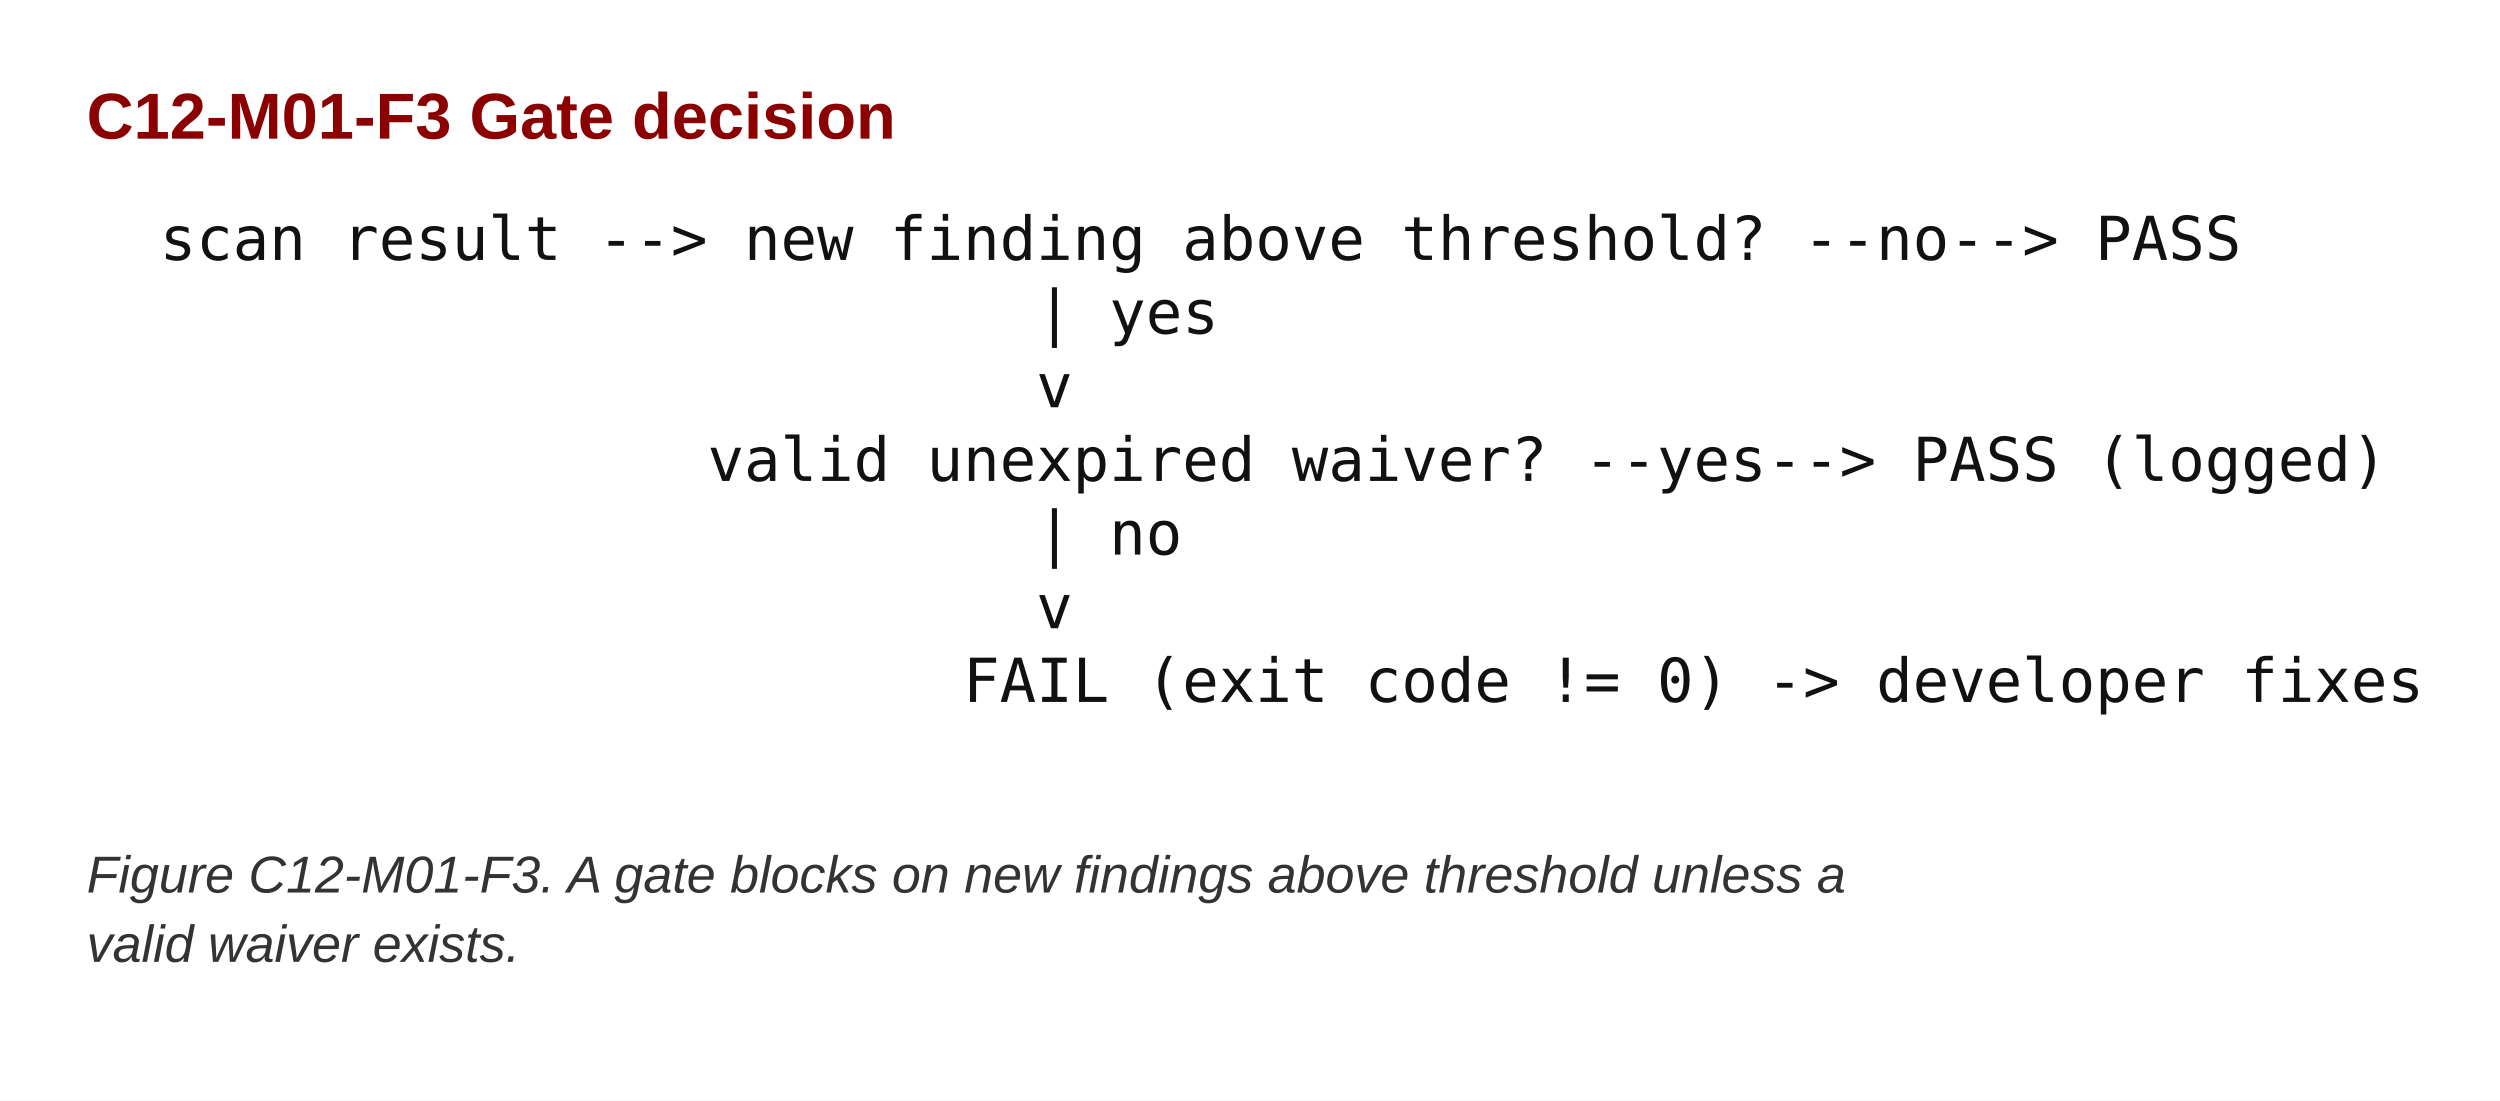
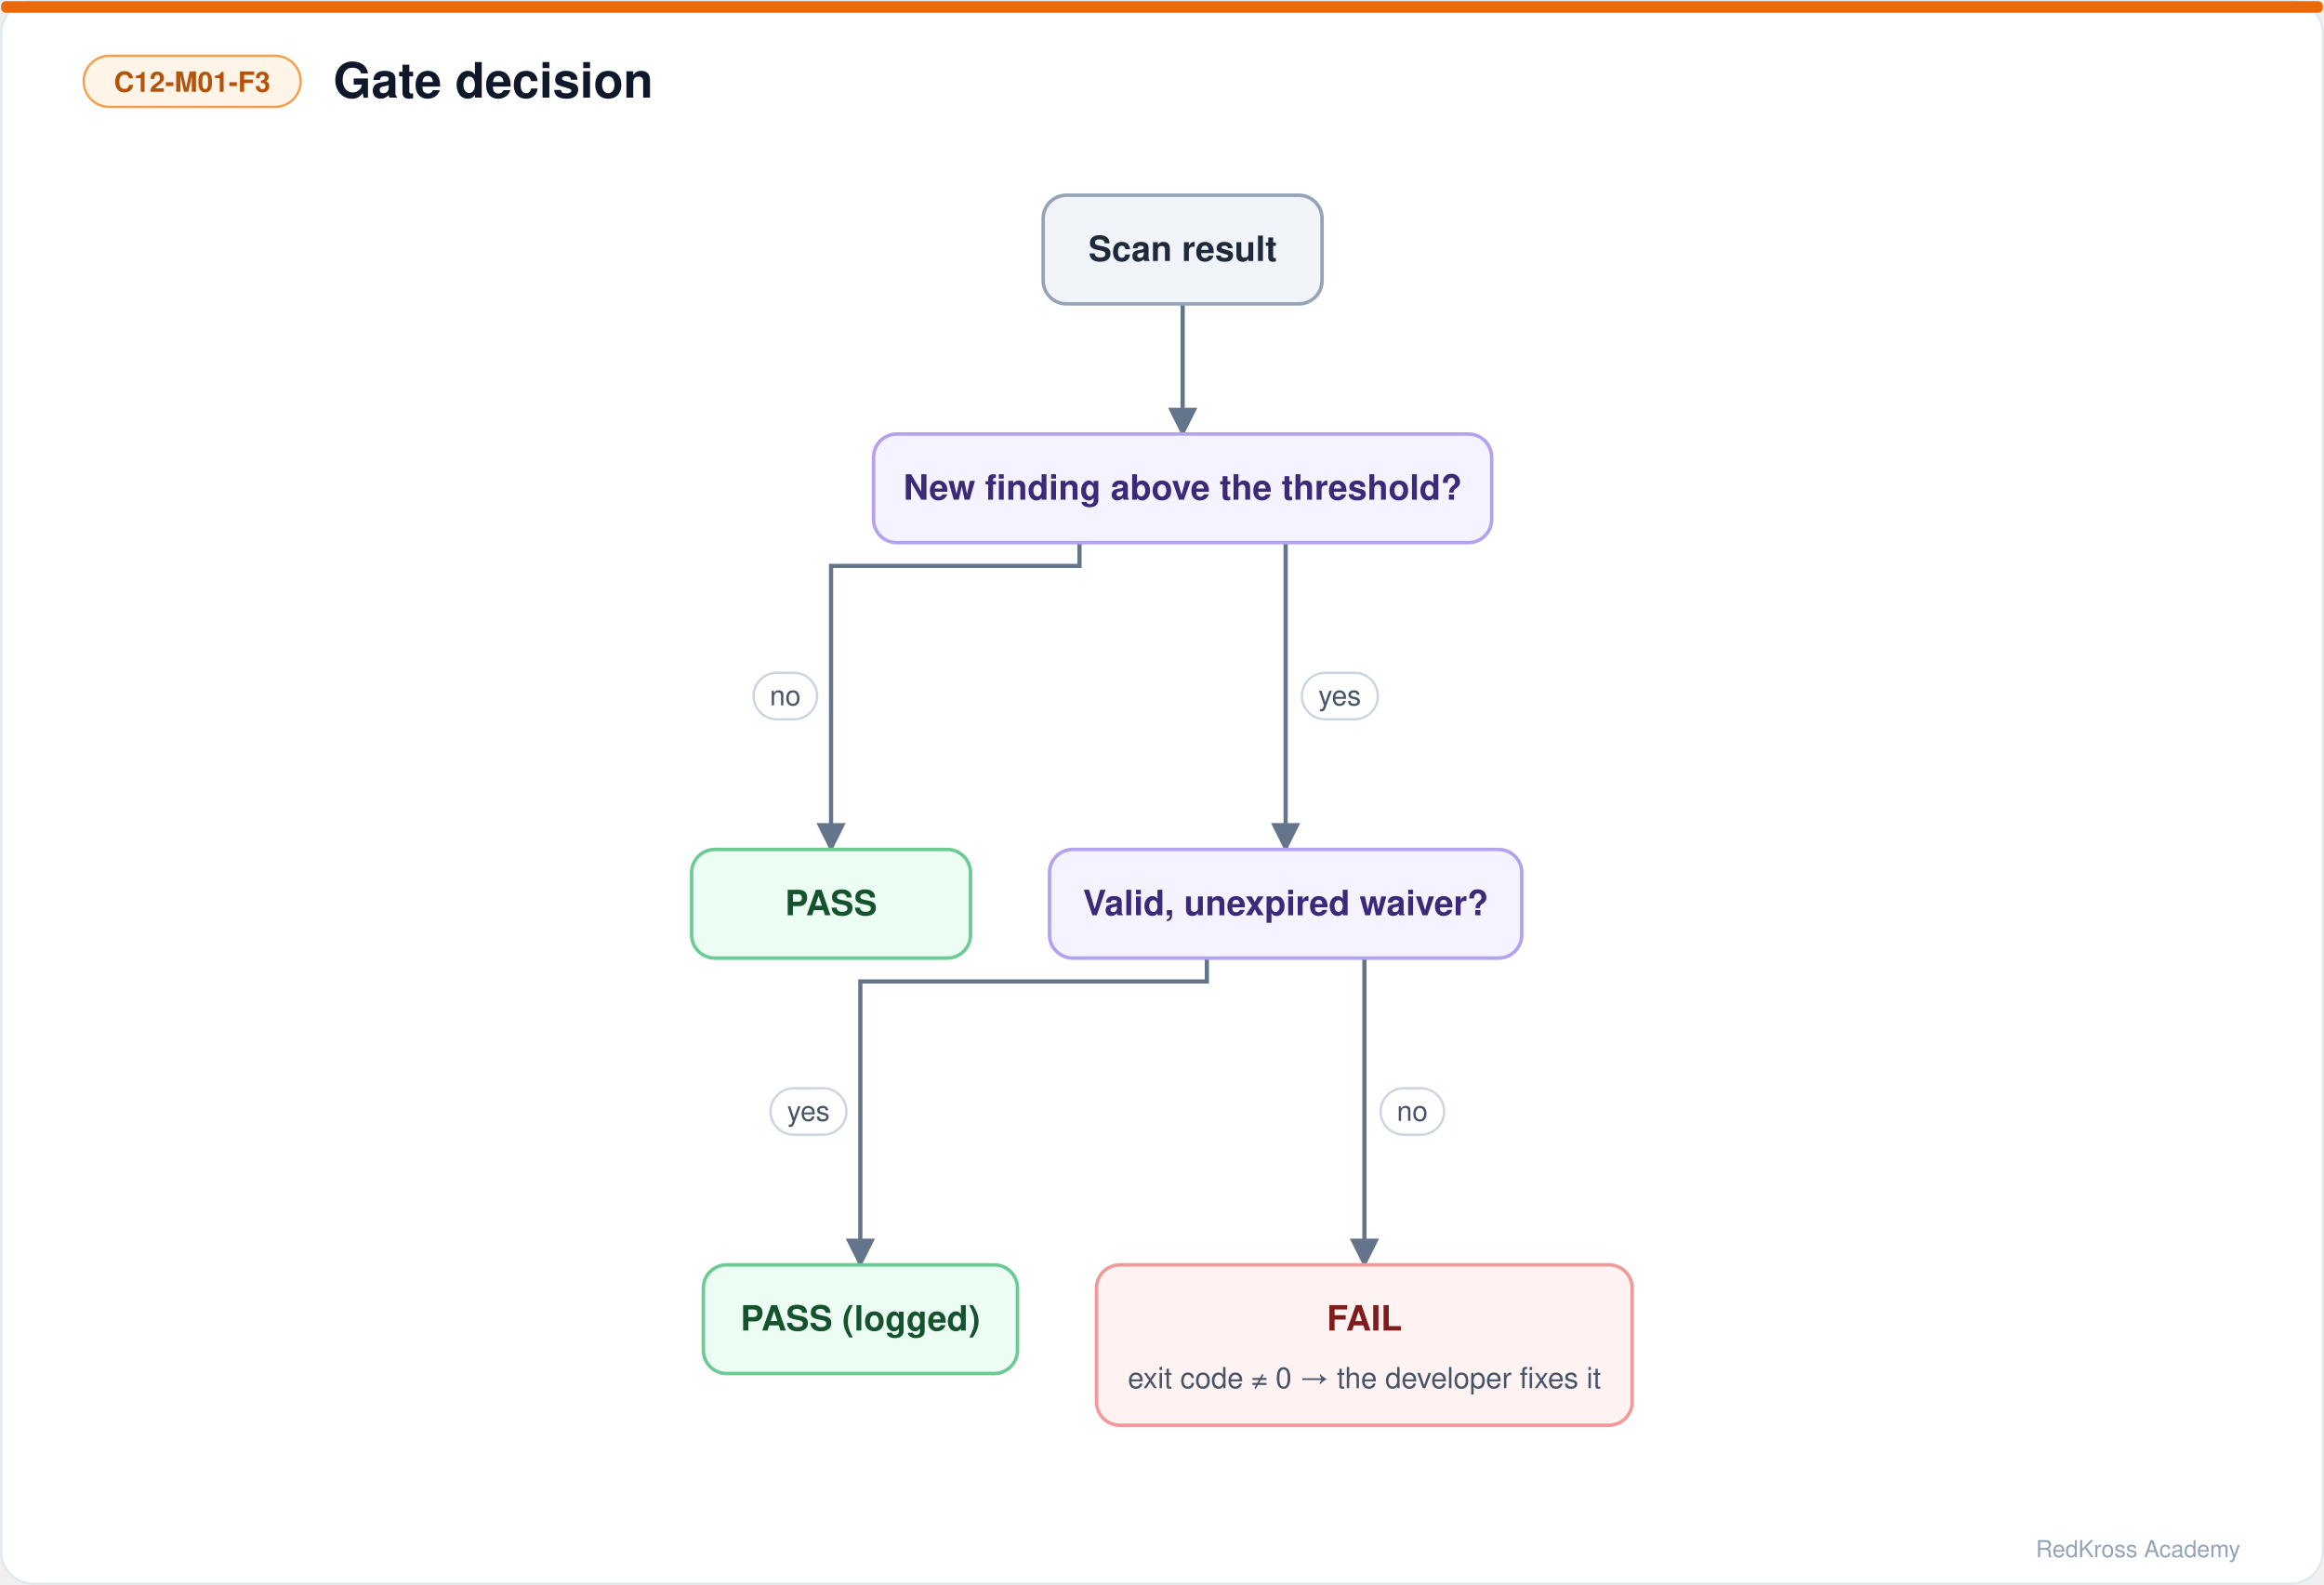
- <svg xmlns="http://www.w3.org/2000/svg" width="577" height="254" viewBox="0 0 577 254" role="img" aria-labelledby="t d">
-   <rect width="100%" height="100%" fill="#ffffff" />
-   <text x="20" y="32" font-family="Arial, sans-serif" font-size="15" font-weight="bold" fill="#8b0000">C12-M01-F3  Gate decision</text>
-   <text x="20" y="60" font-family="Consolas, 'DejaVu Sans Mono', monospace" font-size="14" fill="#111111" xml:space="preserve">  scan result --&gt; new finding above threshold? --no--&gt; PASS</text>
-   <text x="20" y="77" font-family="Consolas, 'DejaVu Sans Mono', monospace" font-size="14" fill="#111111" xml:space="preserve">                          | yes</text>
-   <text x="20" y="94" font-family="Consolas, 'DejaVu Sans Mono', monospace" font-size="14" fill="#111111" xml:space="preserve">                          v</text>
-   <text x="20" y="111" font-family="Consolas, 'DejaVu Sans Mono', monospace" font-size="14" fill="#111111" xml:space="preserve">                 valid unexpired waiver? --yes--&gt; PASS (logged)</text>
-   <text x="20" y="128" font-family="Consolas, 'DejaVu Sans Mono', monospace" font-size="14" fill="#111111" xml:space="preserve">                          | no</text>
-   <text x="20" y="145" font-family="Consolas, 'DejaVu Sans Mono', monospace" font-size="14" fill="#111111" xml:space="preserve">                          v</text>
-   <text x="20" y="162" font-family="Consolas, 'DejaVu Sans Mono', monospace" font-size="14" fill="#111111" xml:space="preserve">                        FAIL (exit code != 0) -&gt; developer fixes</text>
-   <text x="20" y="179" font-family="Consolas, 'DejaVu Sans Mono', monospace" font-size="14" fill="#111111" xml:space="preserve">  </text>
-   <text x="20" y="206" font-family="Arial, sans-serif" font-size="12" font-style="italic" fill="#333333">Figure C12-M01-F3. A gate blocks on new findings above threshold unless a</text>
-   <text x="20" y="222" font-family="Arial, sans-serif" font-size="12" font-style="italic" fill="#333333">valid waiver exists.</text>
+ <svg xmlns="http://www.w3.org/2000/svg" viewBox="0 0 1000 682" width="1000" height="682" role="img" aria-label="A decision flow where results pass if there are no new findings above threshold or a valid waiver exists, and otherwise fail with a non-zero exit code.">
+   <defs>
+     <marker id="ah" viewBox="0 0 10 10" refX="9" refY="5" markerWidth="7" markerHeight="7" orient="auto-start-reverse">
+       <path d="M0,0 L10,5 L0,10 z" fill="#64748B" />
+     </marker>
+   </defs>
+   <rect x="0.5" y="0.5" width="999" height="681" rx="14" fill="#FFFFFF" stroke="#E2E8F0" />
+   <rect x="0.5" y="0.5" width="999" height="5" rx="2" fill="#EA6A0A" />
+   <rect x="36" y="24" width="93.385" height="22" rx="11" fill="#FFF4E8" stroke="#F59E4B" />
+   <text x="82.692" y="39.5" font-family="Helvetica, Arial, 'Liberation Sans', sans-serif" font-size="12" font-weight="700" fill="#B45309" text-anchor="middle">C12-M01-F3</text>
+   <text x="143.4" y="42.0" font-family="Helvetica, Arial, 'Liberation Sans', sans-serif" font-size="21" font-weight="700" fill="#0F172A" text-anchor="start">Gate decision</text>
+   <g transform="translate(0,68)">
+     <g transform="translate(285.6,4) scale(1.000)">
+       <path d="M223.3,58.8 L223.3,114.8" fill="none" stroke="#64748B" stroke-width="1.8" marker-end="url(#ah)" />
+       <path d="M178.9,161.5 L178.9,171.5 L72.0,171.5 L72.0,293.5" fill="none" stroke="#64748B" stroke-width="1.8" marker-end="url(#ah)" />
+       <rect x="38.656" y="217.5" width="27.344" height="20" rx="10" fill="#FFFFFF" stroke="#CBD5E1" />
+       <text x="52.3" y="231.5" font-family="Helvetica, Arial, 'Liberation Sans', sans-serif" font-size="12" fill="#475569" text-anchor="middle">no</text>
+       <path d="M267.6,161.5 L267.6,293.5" fill="none" stroke="#64748B" stroke-width="1.8" marker-end="url(#ah)" />
+       <rect x="274.599" y="217.5" width="32.672" height="20" rx="10" fill="#FFFFFF" stroke="#CBD5E1" />
+       <text x="290.9" y="231.5" font-family="Helvetica, Arial, 'Liberation Sans', sans-serif" font-size="12" fill="#475569" text-anchor="middle">yes</text>
+       <path d="M233.7,340.3 L233.7,350.3 L84.6,350.3 L84.6,472.3" fill="none" stroke="#64748B" stroke-width="1.8" marker-end="url(#ah)" />
+       <rect x="45.956" y="396.25" width="32.672" height="20" rx="10" fill="#FFFFFF" stroke="#CBD5E1" />
+       <text x="62.3" y="410.3" font-family="Helvetica, Arial, 'Liberation Sans', sans-serif" font-size="12" fill="#475569" text-anchor="middle">yes</text>
+       <path d="M301.5,340.3 L301.5,472.3" fill="none" stroke="#64748B" stroke-width="1.8" marker-end="url(#ah)" />
+       <rect x="308.466" y="396.25" width="27.344" height="20" rx="10" fill="#FFFFFF" stroke="#CBD5E1" />
+       <text x="322.1" y="410.3" font-family="Helvetica, Arial, 'Liberation Sans', sans-serif" font-size="12" fill="#475569" text-anchor="middle">no</text>
+       <rect x="163.271" y="12" width="120" height="46.75" rx="10" fill="#F1F5F9" stroke="#94A3B8" stroke-width="1.5" />
+       <text x="223.3" y="40.3" font-family="Helvetica, Arial, 'Liberation Sans', sans-serif" font-size="15" font-weight="700" fill="#1E293B" text-anchor="middle">Scan result</text>
+       <rect x="90.285" y="114.75" width="265.972" height="46.75" rx="10" fill="#F5F3FF" stroke="#B3A2F0" stroke-width="1.5" />
+       <text x="223.3" y="143.0" font-family="Helvetica, Arial, 'Liberation Sans', sans-serif" font-size="15" font-weight="700" fill="#3B2A7A" text-anchor="middle">New finding above the threshold?</text>
+       <rect x="12" y="293.5" width="120" height="46.75" rx="10" fill="#ECFDF3" stroke="#6CCB95" stroke-width="1.5" />
+       <text x="72.0" y="321.8" font-family="Helvetica, Arial, 'Liberation Sans', sans-serif" font-size="15" font-weight="700" fill="#14532D" text-anchor="middle">PASS</text>
+       <rect x="166" y="293.5" width="203.199" height="46.75" rx="10" fill="#F5F3FF" stroke="#B3A2F0" stroke-width="1.5" />
+       <text x="267.6" y="321.8" font-family="Helvetica, Arial, 'Liberation Sans', sans-serif" font-size="15" font-weight="700" fill="#3B2A7A" text-anchor="middle">Valid, unexpired waiver?</text>
+       <rect x="17.047" y="472.25" width="135.163" height="46.75" rx="10" fill="#ECFDF3" stroke="#6CCB95" stroke-width="1.5" />
+       <text x="84.6" y="500.5" font-family="Helvetica, Arial, 'Liberation Sans', sans-serif" font-size="15" font-weight="700" fill="#14532D" text-anchor="middle">PASS (logged)</text>
+       <rect x="186.21" y="472.25" width="230.513" height="69" rx="10" fill="#FEF2F2" stroke="#F19A9A" stroke-width="1.5" />
+       <text x="301.5" y="500.5" font-family="Helvetica, Arial, 'Liberation Sans', sans-serif" font-size="15" font-weight="700" fill="#7F1D1D" text-anchor="middle">FAIL</text>
+       <text x="301.5" y="525.3" font-family="Helvetica, Arial, 'Liberation Sans', sans-serif" font-size="12.5" fill="#475569" text-anchor="middle">exit code ≠ 0 → the developer fixes it</text>
+     </g>
+   </g>
+   <text x="964" y="670" font-family="Helvetica, Arial, 'Liberation Sans', sans-serif" font-size="10" fill="#94A3B8" text-anchor="end">RedKross Academy</text>
</svg>
